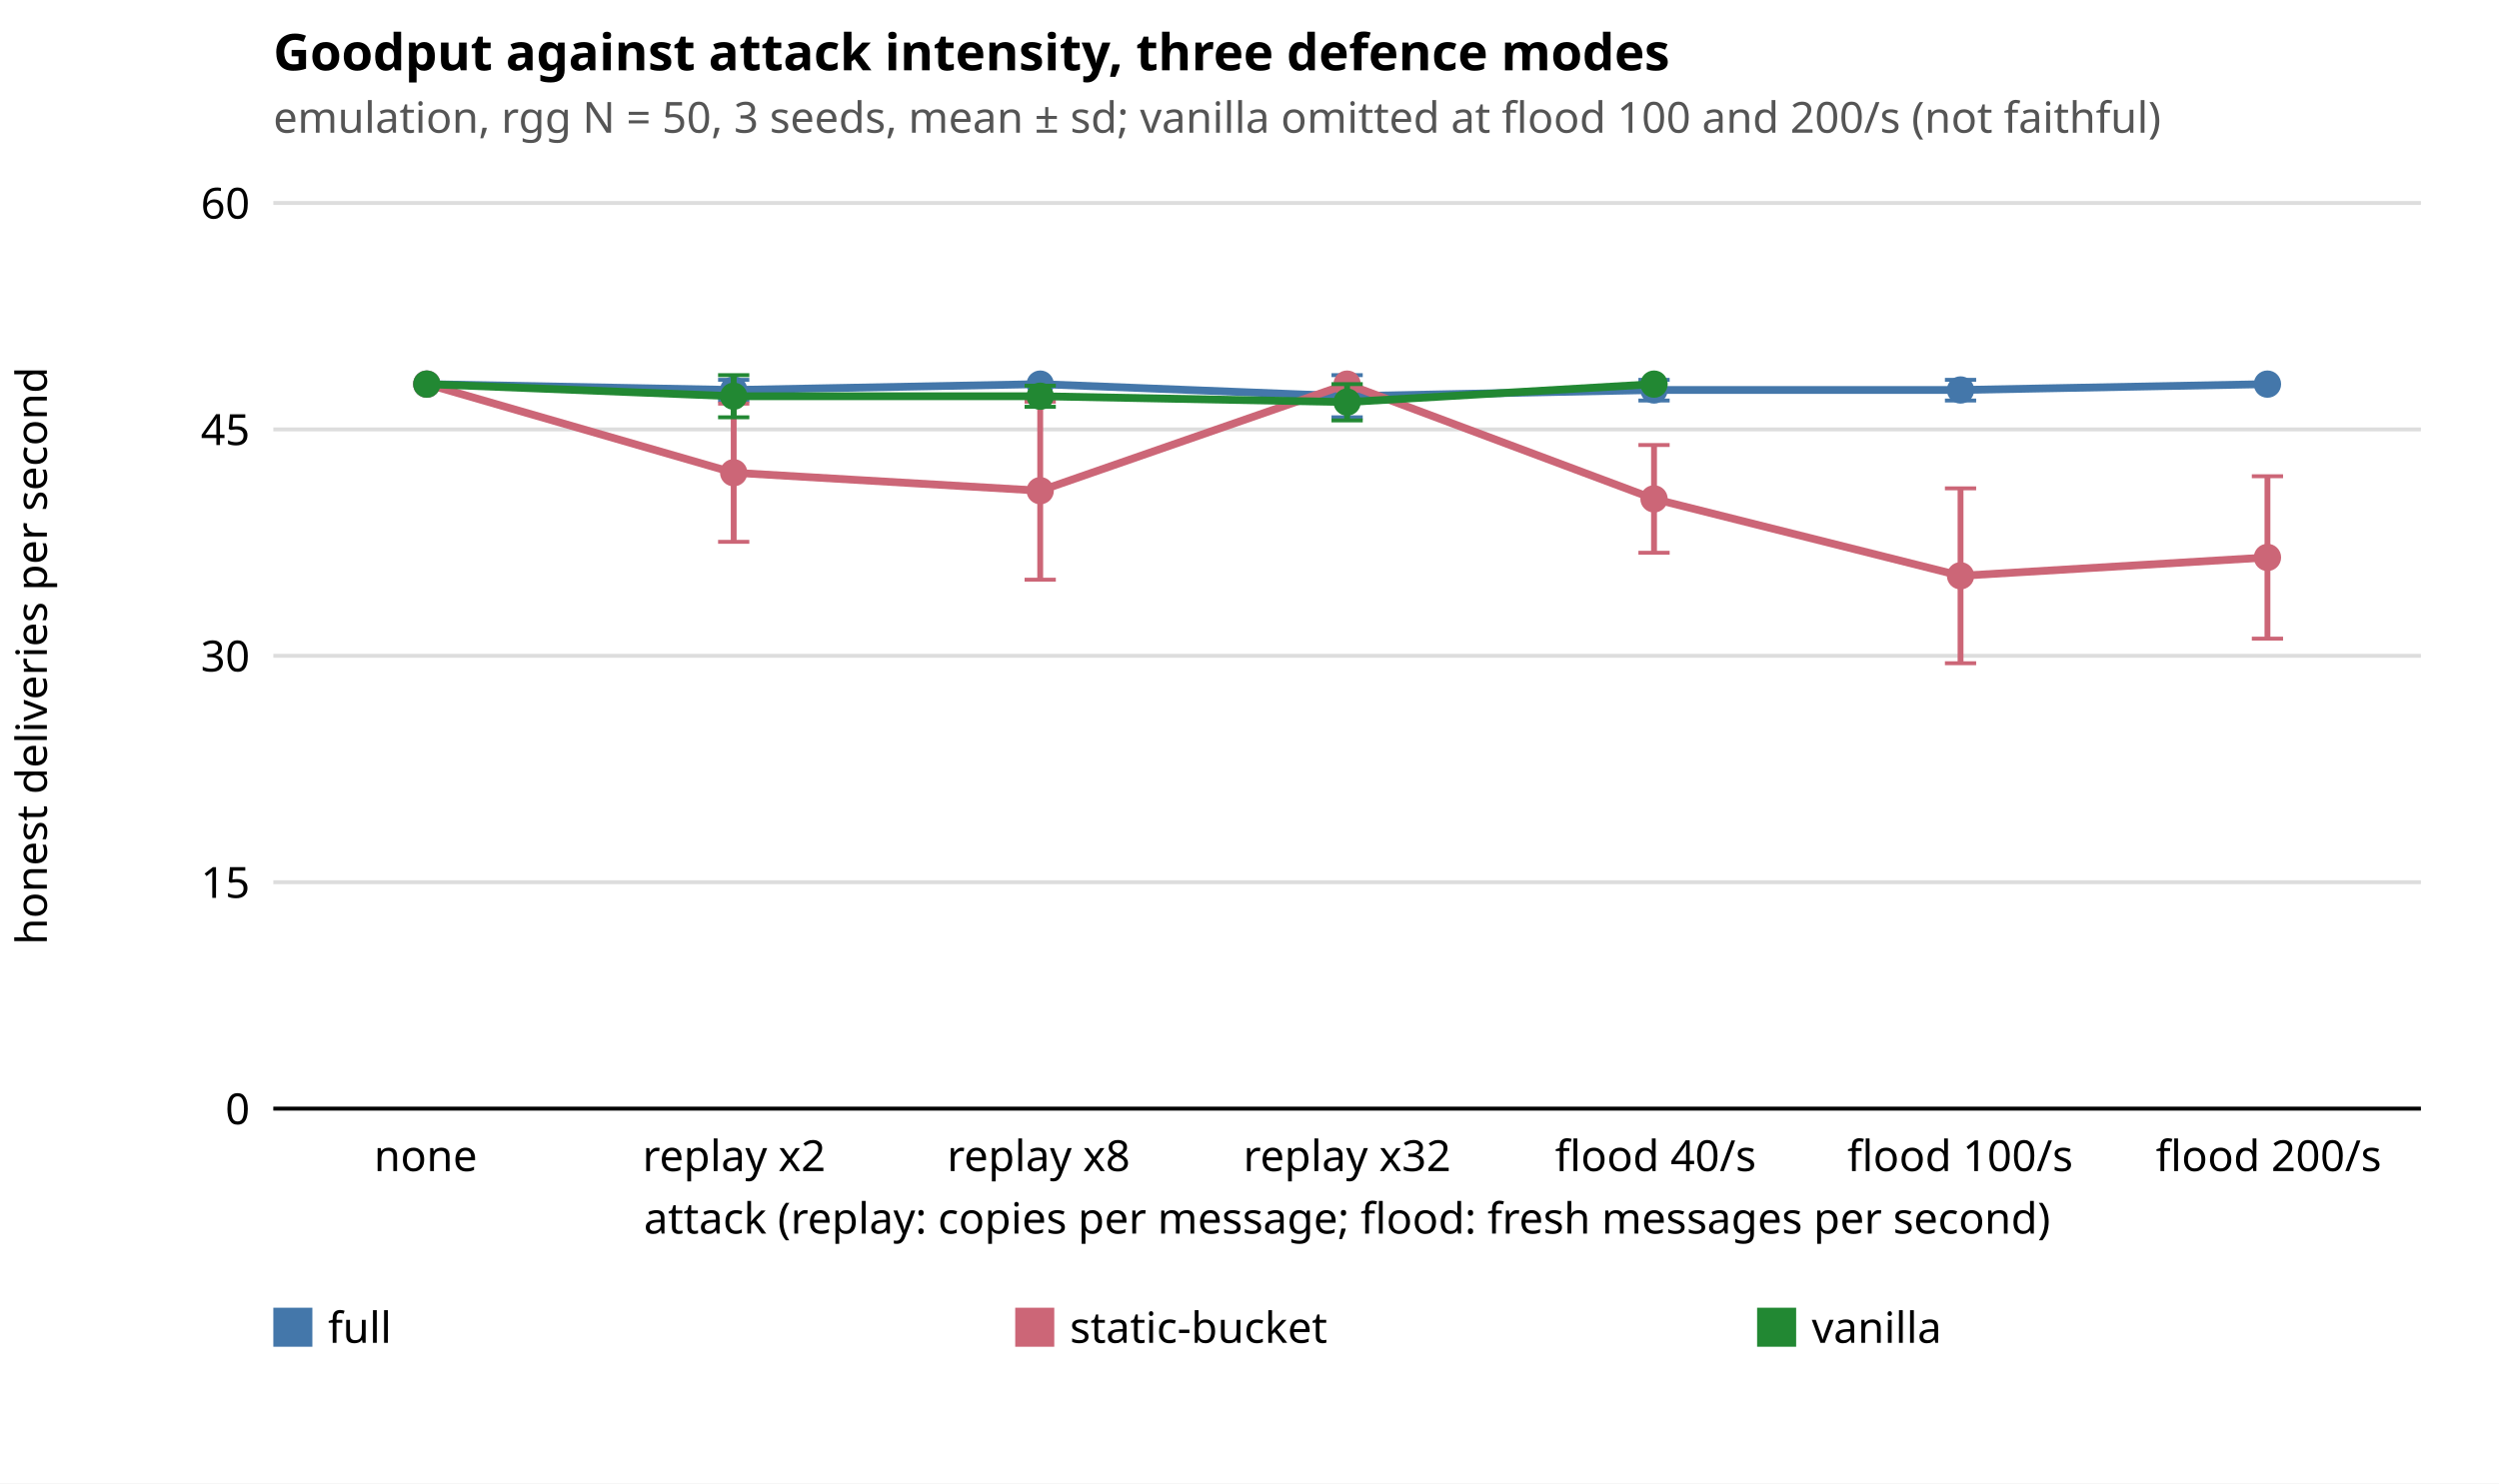
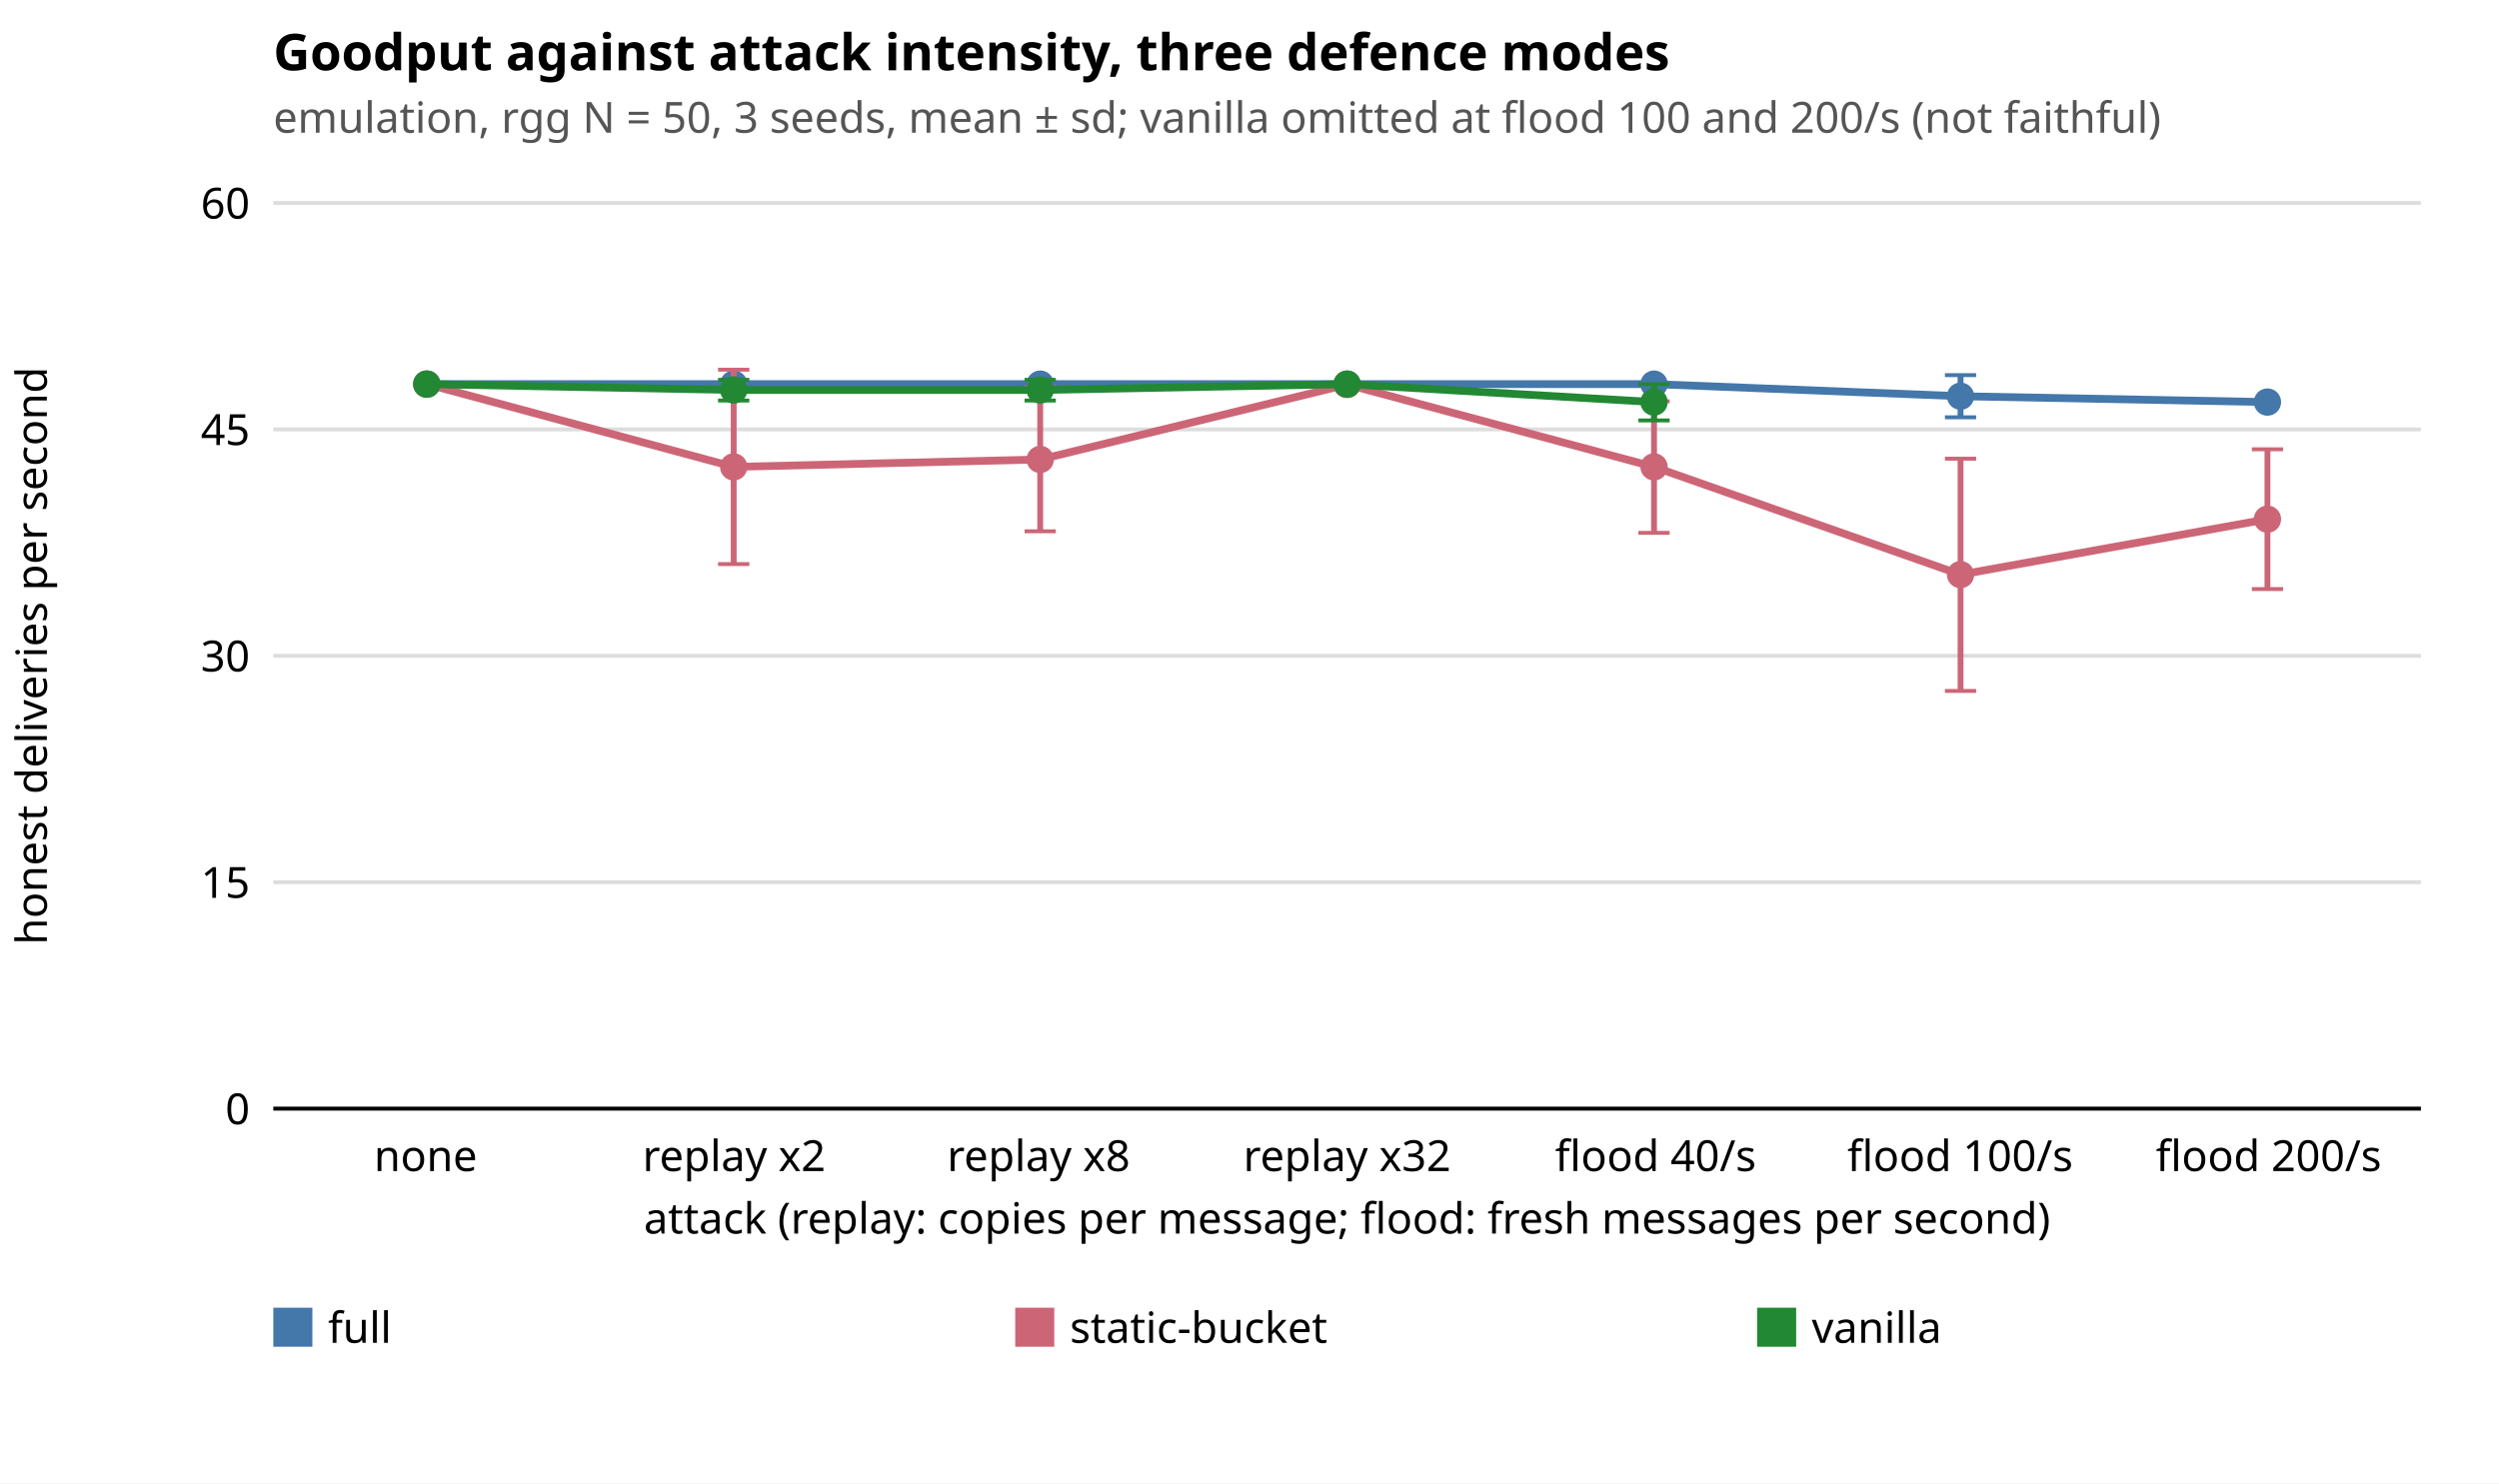
<svg xmlns="http://www.w3.org/2000/svg" viewBox="0 0 640 380" font-family="sans-serif" font-size="11">
  <rect width="640" height="380" fill="white" />
  <text x="70" y="18" font-size="13" font-weight="bold">Goodput against attack intensity, three defence modes</text>
  <text x="70" y="34" fill="#555">emulation, rgg N = 50, 3 seeds, mean ± sd; vanilla omitted at flood 100 and 200/s (not faithful)</text>
  <line x1="70" y1="284" x2="620" y2="284" stroke="#ddd" />
  <text x="64" y="288" text-anchor="end">0</text>
  <line x1="70" y1="226" x2="620" y2="226" stroke="#ddd" />
  <text x="64" y="230" text-anchor="end">15</text>
  <line x1="70" y1="168" x2="620" y2="168" stroke="#ddd" />
  <text x="64" y="172" text-anchor="end">30</text>
  <line x1="70" y1="110" x2="620" y2="110" stroke="#ddd" />
  <text x="64" y="114" text-anchor="end">45</text>
  <line x1="70" y1="52" x2="620" y2="52" stroke="#ddd" />
  <text x="64" y="56" text-anchor="end">60</text>
  <text x="12" y="168" transform="rotate(-90 12 168)" text-anchor="middle">honest deliveries per second</text>
  <text x="109" y="300" text-anchor="middle">none</text>
  <text x="188" y="300" text-anchor="middle">replay x2</text>
  <text x="266" y="300" text-anchor="middle">replay x8</text>
  <text x="345" y="300" text-anchor="middle">replay x32</text>
  <text x="424" y="300" text-anchor="middle">flood 40/s</text>
  <text x="502" y="300" text-anchor="middle">flood 100/s</text>
  <text x="581" y="300" text-anchor="middle">flood 200/s</text>
  <text x="345" y="316" text-anchor="middle">attack (replay: copies per message; flood: fresh messages per second)</text>
  <line x1="70" y1="284" x2="620" y2="284" stroke="black" />
-   <polyline fill="none" stroke="#4477aa" stroke-width="2" points="109.3,98.4 187.9,99.9 266.4,98.4 345.0,101.5 423.6,99.9 502.1,99.9 580.7,98.4" />
-   <line x1="187.9" y1="102.6" x2="187.9" y2="97.3" stroke="#4477aa" stroke-width="1.5" />
-   <line x1="183.9" y1="102.6" x2="191.9" y2="102.6" stroke="#4477aa" />
-   <line x1="183.9" y1="97.3" x2="191.9" y2="97.3" stroke="#4477aa" />
-   <line x1="345.0" y1="106.9" x2="345.0" y2="96.1" stroke="#4477aa" stroke-width="1.5" />
-   <line x1="341.0" y1="106.9" x2="349.0" y2="106.9" stroke="#4477aa" />
-   <line x1="341.0" y1="96.1" x2="349.0" y2="96.1" stroke="#4477aa" />
-   <line x1="423.6" y1="102.6" x2="423.6" y2="97.3" stroke="#4477aa" stroke-width="1.5" />
-   <line x1="419.6" y1="102.6" x2="427.6" y2="102.6" stroke="#4477aa" />
-   <line x1="419.6" y1="97.3" x2="427.6" y2="97.3" stroke="#4477aa" />
-   <line x1="502.1" y1="102.6" x2="502.1" y2="97.3" stroke="#4477aa" stroke-width="1.5" />
-   <line x1="498.1" y1="102.6" x2="506.1" y2="102.6" stroke="#4477aa" />
-   <line x1="498.1" y1="97.3" x2="506.1" y2="97.3" stroke="#4477aa" />
+   <polyline fill="none" stroke="#4477aa" stroke-width="2" points="109.3,98.4 187.9,98.4 266.4,98.4 345.0,98.4 423.6,98.4 502.1,101.5 580.7,103.0" />
+   <line x1="502.1" y1="106.9" x2="502.1" y2="96.1" stroke="#4477aa" stroke-width="1.5" />
+   <line x1="498.1" y1="106.9" x2="506.1" y2="106.9" stroke="#4477aa" />
+   <line x1="498.1" y1="96.1" x2="506.1" y2="96.1" stroke="#4477aa" />
  <circle cx="109.3" cy="98.4" r="3.5" fill="#4477aa" />
-   <circle cx="187.9" cy="99.9" r="3.5" fill="#4477aa" />
+   <circle cx="187.9" cy="98.4" r="3.5" fill="#4477aa" />
  <circle cx="266.4" cy="98.4" r="3.5" fill="#4477aa" />
-   <circle cx="345.0" cy="101.5" r="3.5" fill="#4477aa" />
-   <circle cx="423.6" cy="99.9" r="3.5" fill="#4477aa" />
-   <circle cx="502.1" cy="99.9" r="3.5" fill="#4477aa" />
-   <circle cx="580.7" cy="98.4" r="3.5" fill="#4477aa" />
+   <circle cx="345.0" cy="98.4" r="3.5" fill="#4477aa" />
+   <circle cx="423.6" cy="98.4" r="3.5" fill="#4477aa" />
+   <circle cx="502.1" cy="101.5" r="3.5" fill="#4477aa" />
+   <circle cx="580.7" cy="103.0" r="3.5" fill="#4477aa" />
  <rect x="70" y="335" width="10" height="10" fill="#4477aa" />
  <text x="84" y="344">full</text>
-   <polyline fill="none" stroke="#cc6677" stroke-width="2" points="109.3,98.4 187.9,121.1 266.4,125.7 345.0,98.4 423.6,127.8 502.1,147.5 580.7,142.8" />
-   <line x1="187.9" y1="138.8" x2="187.9" y2="103.4" stroke="#cc6677" stroke-width="1.5" />
-   <line x1="183.9" y1="138.8" x2="191.9" y2="138.8" stroke="#cc6677" />
-   <line x1="183.9" y1="103.4" x2="191.9" y2="103.4" stroke="#cc6677" />
-   <line x1="266.4" y1="148.5" x2="266.4" y2="102.9" stroke="#cc6677" stroke-width="1.5" />
-   <line x1="262.4" y1="148.5" x2="270.4" y2="148.5" stroke="#cc6677" />
-   <line x1="262.4" y1="102.9" x2="270.4" y2="102.9" stroke="#cc6677" />
-   <line x1="423.6" y1="141.6" x2="423.6" y2="114.0" stroke="#cc6677" stroke-width="1.5" />
-   <line x1="419.6" y1="141.6" x2="427.6" y2="141.6" stroke="#cc6677" />
-   <line x1="419.6" y1="114.0" x2="427.6" y2="114.0" stroke="#cc6677" />
-   <line x1="502.1" y1="169.9" x2="502.1" y2="125.1" stroke="#cc6677" stroke-width="1.5" />
-   <line x1="498.1" y1="169.9" x2="506.1" y2="169.9" stroke="#cc6677" />
-   <line x1="498.1" y1="125.1" x2="506.1" y2="125.1" stroke="#cc6677" />
-   <line x1="580.7" y1="163.6" x2="580.7" y2="122.0" stroke="#cc6677" stroke-width="1.5" />
-   <line x1="576.7" y1="163.6" x2="584.7" y2="163.6" stroke="#cc6677" />
-   <line x1="576.7" y1="122.0" x2="584.7" y2="122.0" stroke="#cc6677" />
+   <polyline fill="none" stroke="#cc6677" stroke-width="2" points="109.3,98.4 187.9,119.6 266.4,117.7 345.0,98.5 423.6,119.6 502.1,147.2 580.7,133.0" />
+   <line x1="187.9" y1="144.5" x2="187.9" y2="94.7" stroke="#cc6677" stroke-width="1.5" />
+   <line x1="183.9" y1="144.5" x2="191.9" y2="144.5" stroke="#cc6677" />
+   <line x1="183.9" y1="94.7" x2="191.9" y2="94.7" stroke="#cc6677" />
+   <line x1="266.4" y1="136.1" x2="266.4" y2="99.2" stroke="#cc6677" stroke-width="1.5" />
+   <line x1="262.4" y1="136.1" x2="270.4" y2="136.1" stroke="#cc6677" />
+   <line x1="262.4" y1="99.2" x2="270.4" y2="99.2" stroke="#cc6677" />
+   <line x1="345.0" y1="98.6" x2="345.0" y2="98.3" stroke="#cc6677" stroke-width="1.5" />
+   <line x1="341.0" y1="98.6" x2="349.0" y2="98.6" stroke="#cc6677" />
+   <line x1="341.0" y1="98.3" x2="349.0" y2="98.3" stroke="#cc6677" />
+   <line x1="423.6" y1="136.5" x2="423.6" y2="102.8" stroke="#cc6677" stroke-width="1.5" />
+   <line x1="419.6" y1="136.5" x2="427.6" y2="136.5" stroke="#cc6677" />
+   <line x1="419.6" y1="102.8" x2="427.6" y2="102.8" stroke="#cc6677" />
+   <line x1="502.1" y1="177.0" x2="502.1" y2="117.5" stroke="#cc6677" stroke-width="1.5" />
+   <line x1="498.1" y1="177.0" x2="506.1" y2="177.0" stroke="#cc6677" />
+   <line x1="498.1" y1="117.5" x2="506.1" y2="117.5" stroke="#cc6677" />
+   <line x1="580.7" y1="150.9" x2="580.7" y2="115.1" stroke="#cc6677" stroke-width="1.5" />
+   <line x1="576.7" y1="150.9" x2="584.7" y2="150.9" stroke="#cc6677" />
+   <line x1="576.7" y1="115.1" x2="584.7" y2="115.1" stroke="#cc6677" />
  <circle cx="109.3" cy="98.4" r="3.5" fill="#cc6677" />
-   <circle cx="187.9" cy="121.1" r="3.5" fill="#cc6677" />
-   <circle cx="266.4" cy="125.7" r="3.5" fill="#cc6677" />
-   <circle cx="345.0" cy="98.4" r="3.5" fill="#cc6677" />
-   <circle cx="423.6" cy="127.8" r="3.5" fill="#cc6677" />
-   <circle cx="502.1" cy="147.5" r="3.5" fill="#cc6677" />
-   <circle cx="580.7" cy="142.8" r="3.5" fill="#cc6677" />
+   <circle cx="187.9" cy="119.6" r="3.5" fill="#cc6677" />
+   <circle cx="266.4" cy="117.7" r="3.5" fill="#cc6677" />
+   <circle cx="345.0" cy="98.5" r="3.5" fill="#cc6677" />
+   <circle cx="423.6" cy="119.6" r="3.5" fill="#cc6677" />
+   <circle cx="502.1" cy="147.2" r="3.5" fill="#cc6677" />
+   <circle cx="580.7" cy="133.0" r="3.5" fill="#cc6677" />
  <rect x="260" y="335" width="10" height="10" fill="#cc6677" />
  <text x="274" y="344">static-bucket</text>
-   <polyline fill="none" stroke="#228833" stroke-width="2" points="109.3,98.4 187.9,101.5 266.4,101.5 345.0,103.0 423.6,98.4" />
-   <line x1="187.9" y1="106.9" x2="187.9" y2="96.1" stroke="#228833" stroke-width="1.5" />
-   <line x1="183.9" y1="106.9" x2="191.9" y2="106.9" stroke="#228833" />
-   <line x1="183.9" y1="96.1" x2="191.9" y2="96.1" stroke="#228833" />
-   <line x1="266.4" y1="104.2" x2="266.4" y2="98.8" stroke="#228833" stroke-width="1.5" />
-   <line x1="262.4" y1="104.2" x2="270.4" y2="104.2" stroke="#228833" />
-   <line x1="262.4" y1="98.8" x2="270.4" y2="98.8" stroke="#228833" />
-   <line x1="345.0" y1="107.7" x2="345.0" y2="98.4" stroke="#228833" stroke-width="1.5" />
-   <line x1="341.0" y1="107.7" x2="349.0" y2="107.7" stroke="#228833" />
-   <line x1="341.0" y1="98.4" x2="349.0" y2="98.4" stroke="#228833" />
+   <polyline fill="none" stroke="#228833" stroke-width="2" points="109.3,98.4 187.9,99.9 266.4,99.9 345.0,98.4 423.6,103.0" />
+   <line x1="187.9" y1="102.6" x2="187.9" y2="97.3" stroke="#228833" stroke-width="1.5" />
+   <line x1="183.9" y1="102.6" x2="191.9" y2="102.6" stroke="#228833" />
+   <line x1="183.9" y1="97.3" x2="191.9" y2="97.3" stroke="#228833" />
+   <line x1="266.4" y1="102.6" x2="266.4" y2="97.3" stroke="#228833" stroke-width="1.5" />
+   <line x1="262.4" y1="102.6" x2="270.4" y2="102.6" stroke="#228833" />
+   <line x1="262.4" y1="97.3" x2="270.4" y2="97.3" stroke="#228833" />
+   <line x1="423.6" y1="107.7" x2="423.6" y2="98.4" stroke="#228833" stroke-width="1.5" />
+   <line x1="419.6" y1="107.7" x2="427.6" y2="107.7" stroke="#228833" />
+   <line x1="419.6" y1="98.4" x2="427.6" y2="98.4" stroke="#228833" />
  <circle cx="109.3" cy="98.4" r="3.5" fill="#228833" />
-   <circle cx="187.9" cy="101.5" r="3.5" fill="#228833" />
-   <circle cx="266.4" cy="101.5" r="3.5" fill="#228833" />
-   <circle cx="345.0" cy="103.0" r="3.5" fill="#228833" />
-   <circle cx="423.6" cy="98.4" r="3.5" fill="#228833" />
+   <circle cx="187.9" cy="99.9" r="3.5" fill="#228833" />
+   <circle cx="266.4" cy="99.9" r="3.5" fill="#228833" />
+   <circle cx="345.0" cy="98.4" r="3.5" fill="#228833" />
+   <circle cx="423.6" cy="103.0" r="3.5" fill="#228833" />
  <rect x="450" y="335" width="10" height="10" fill="#228833" />
  <text x="464" y="344">vanilla</text>
</svg>
